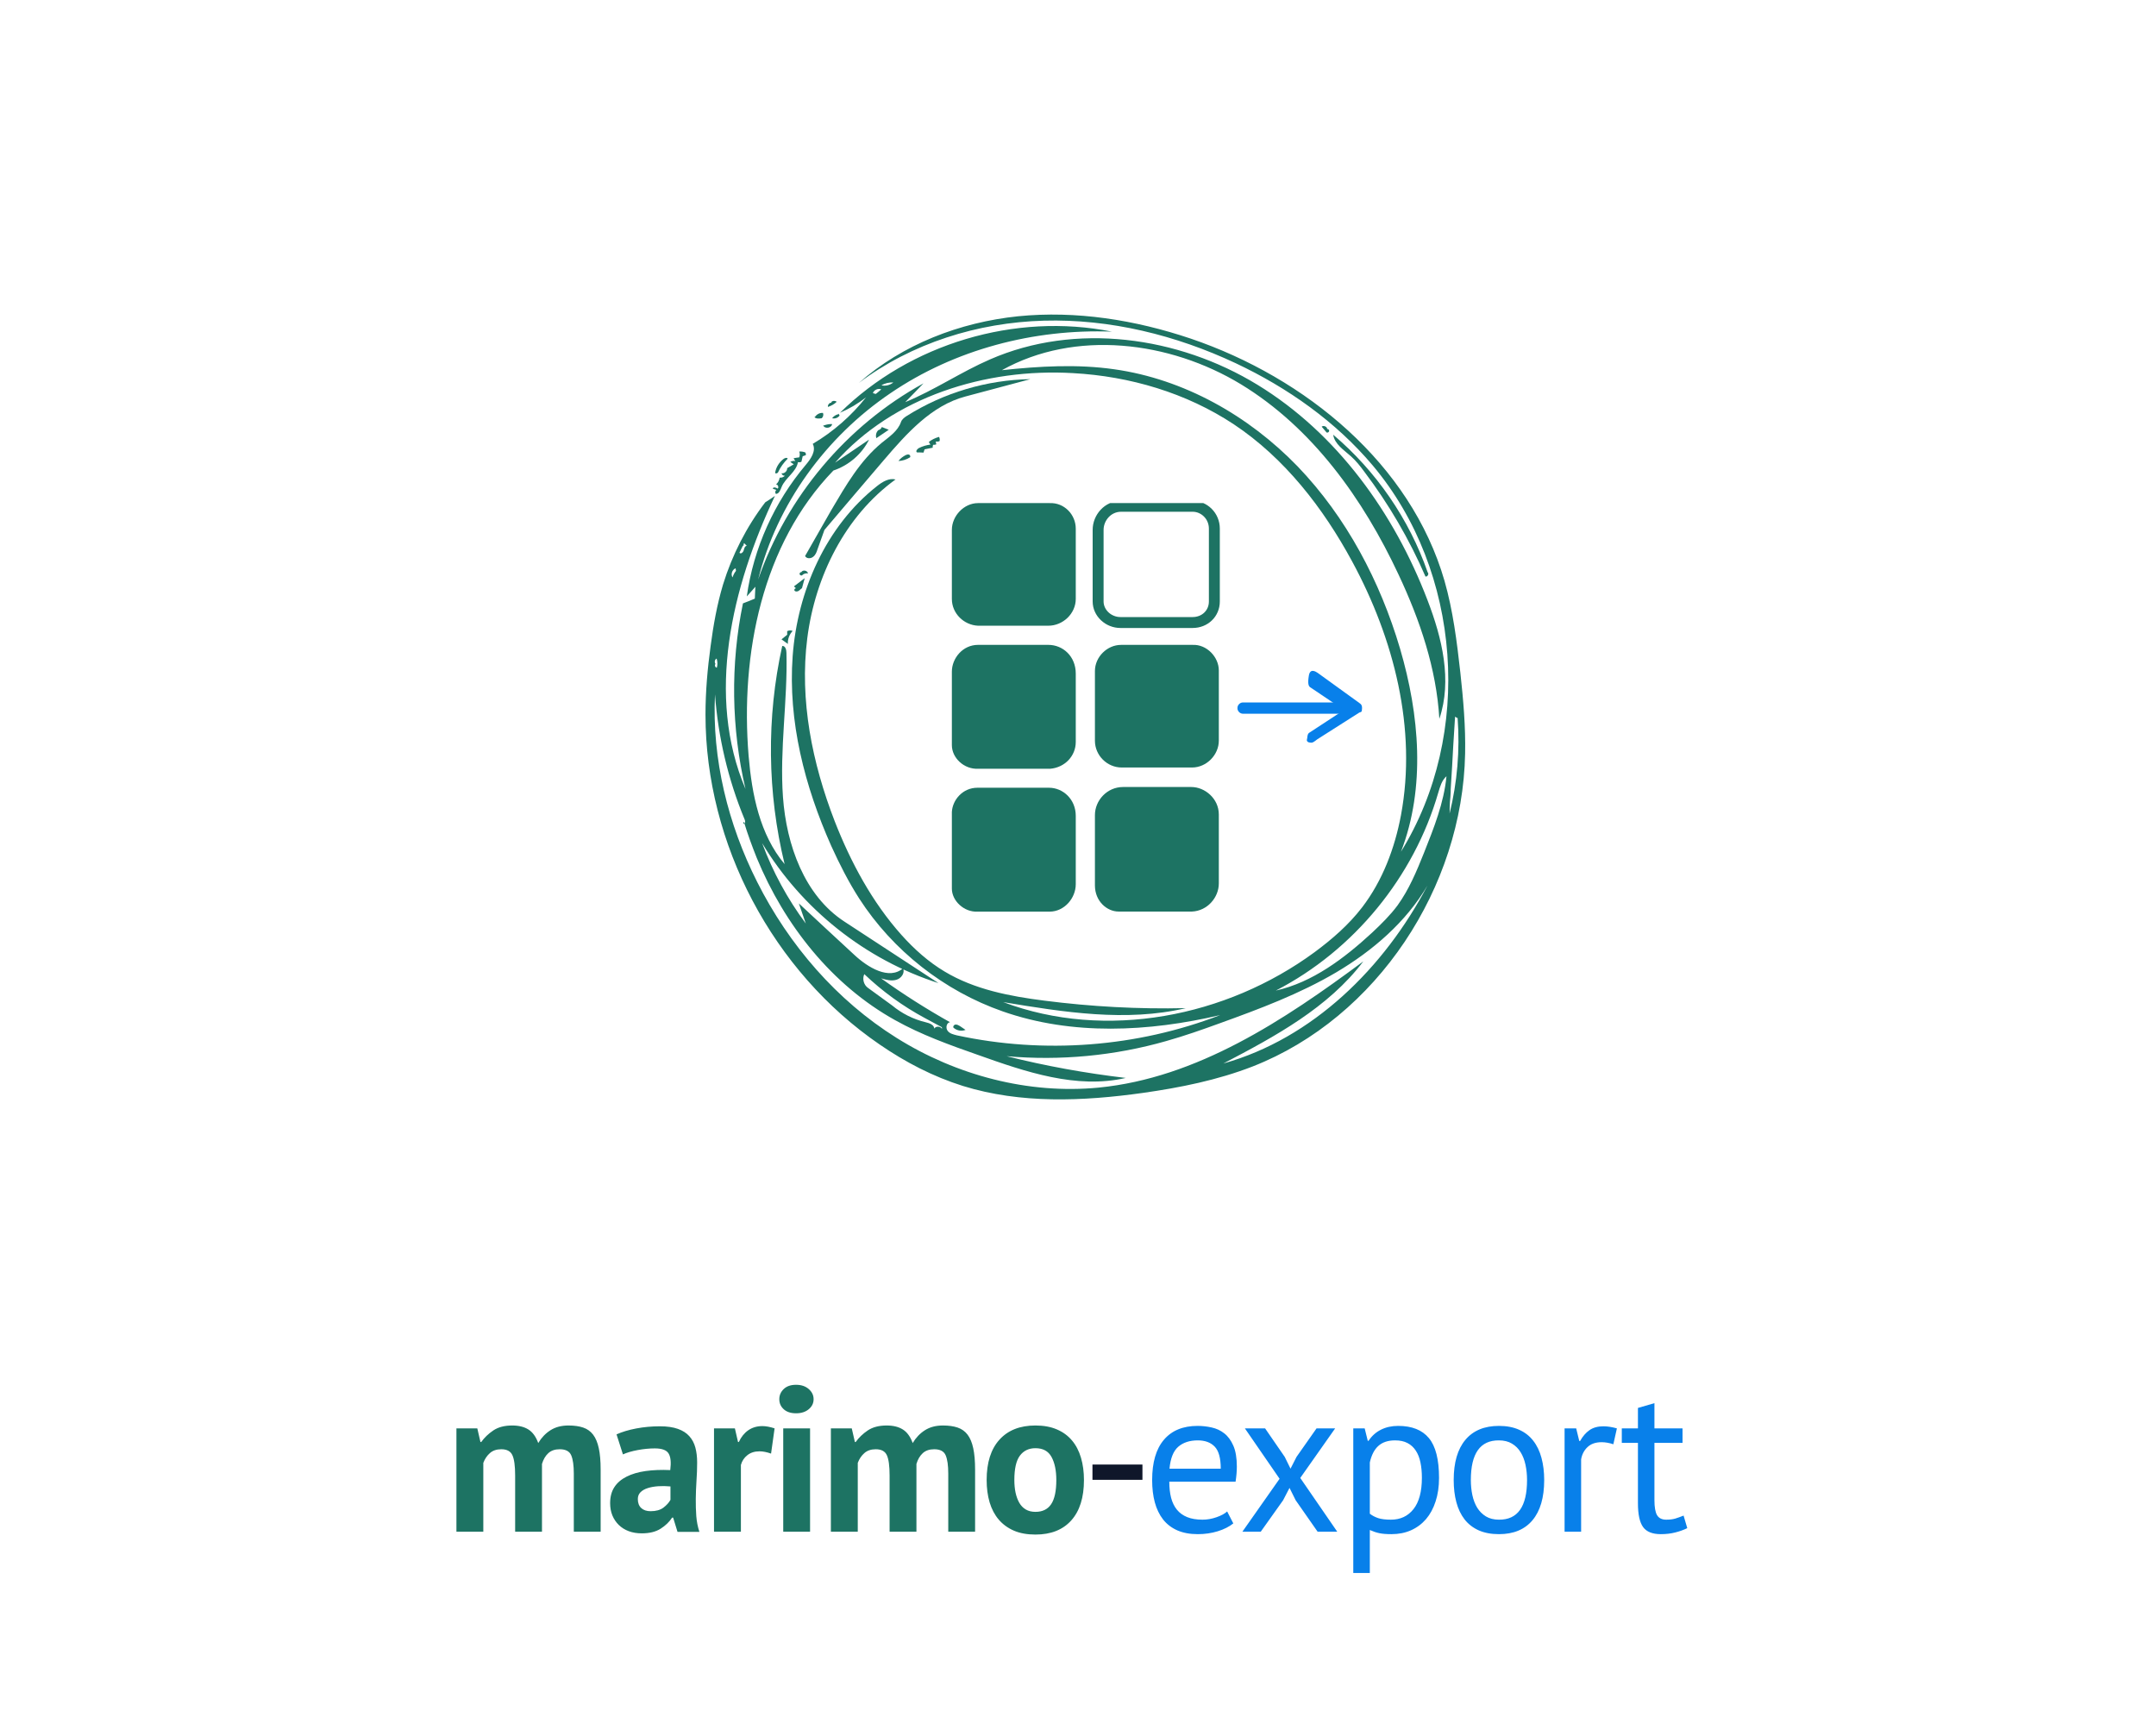
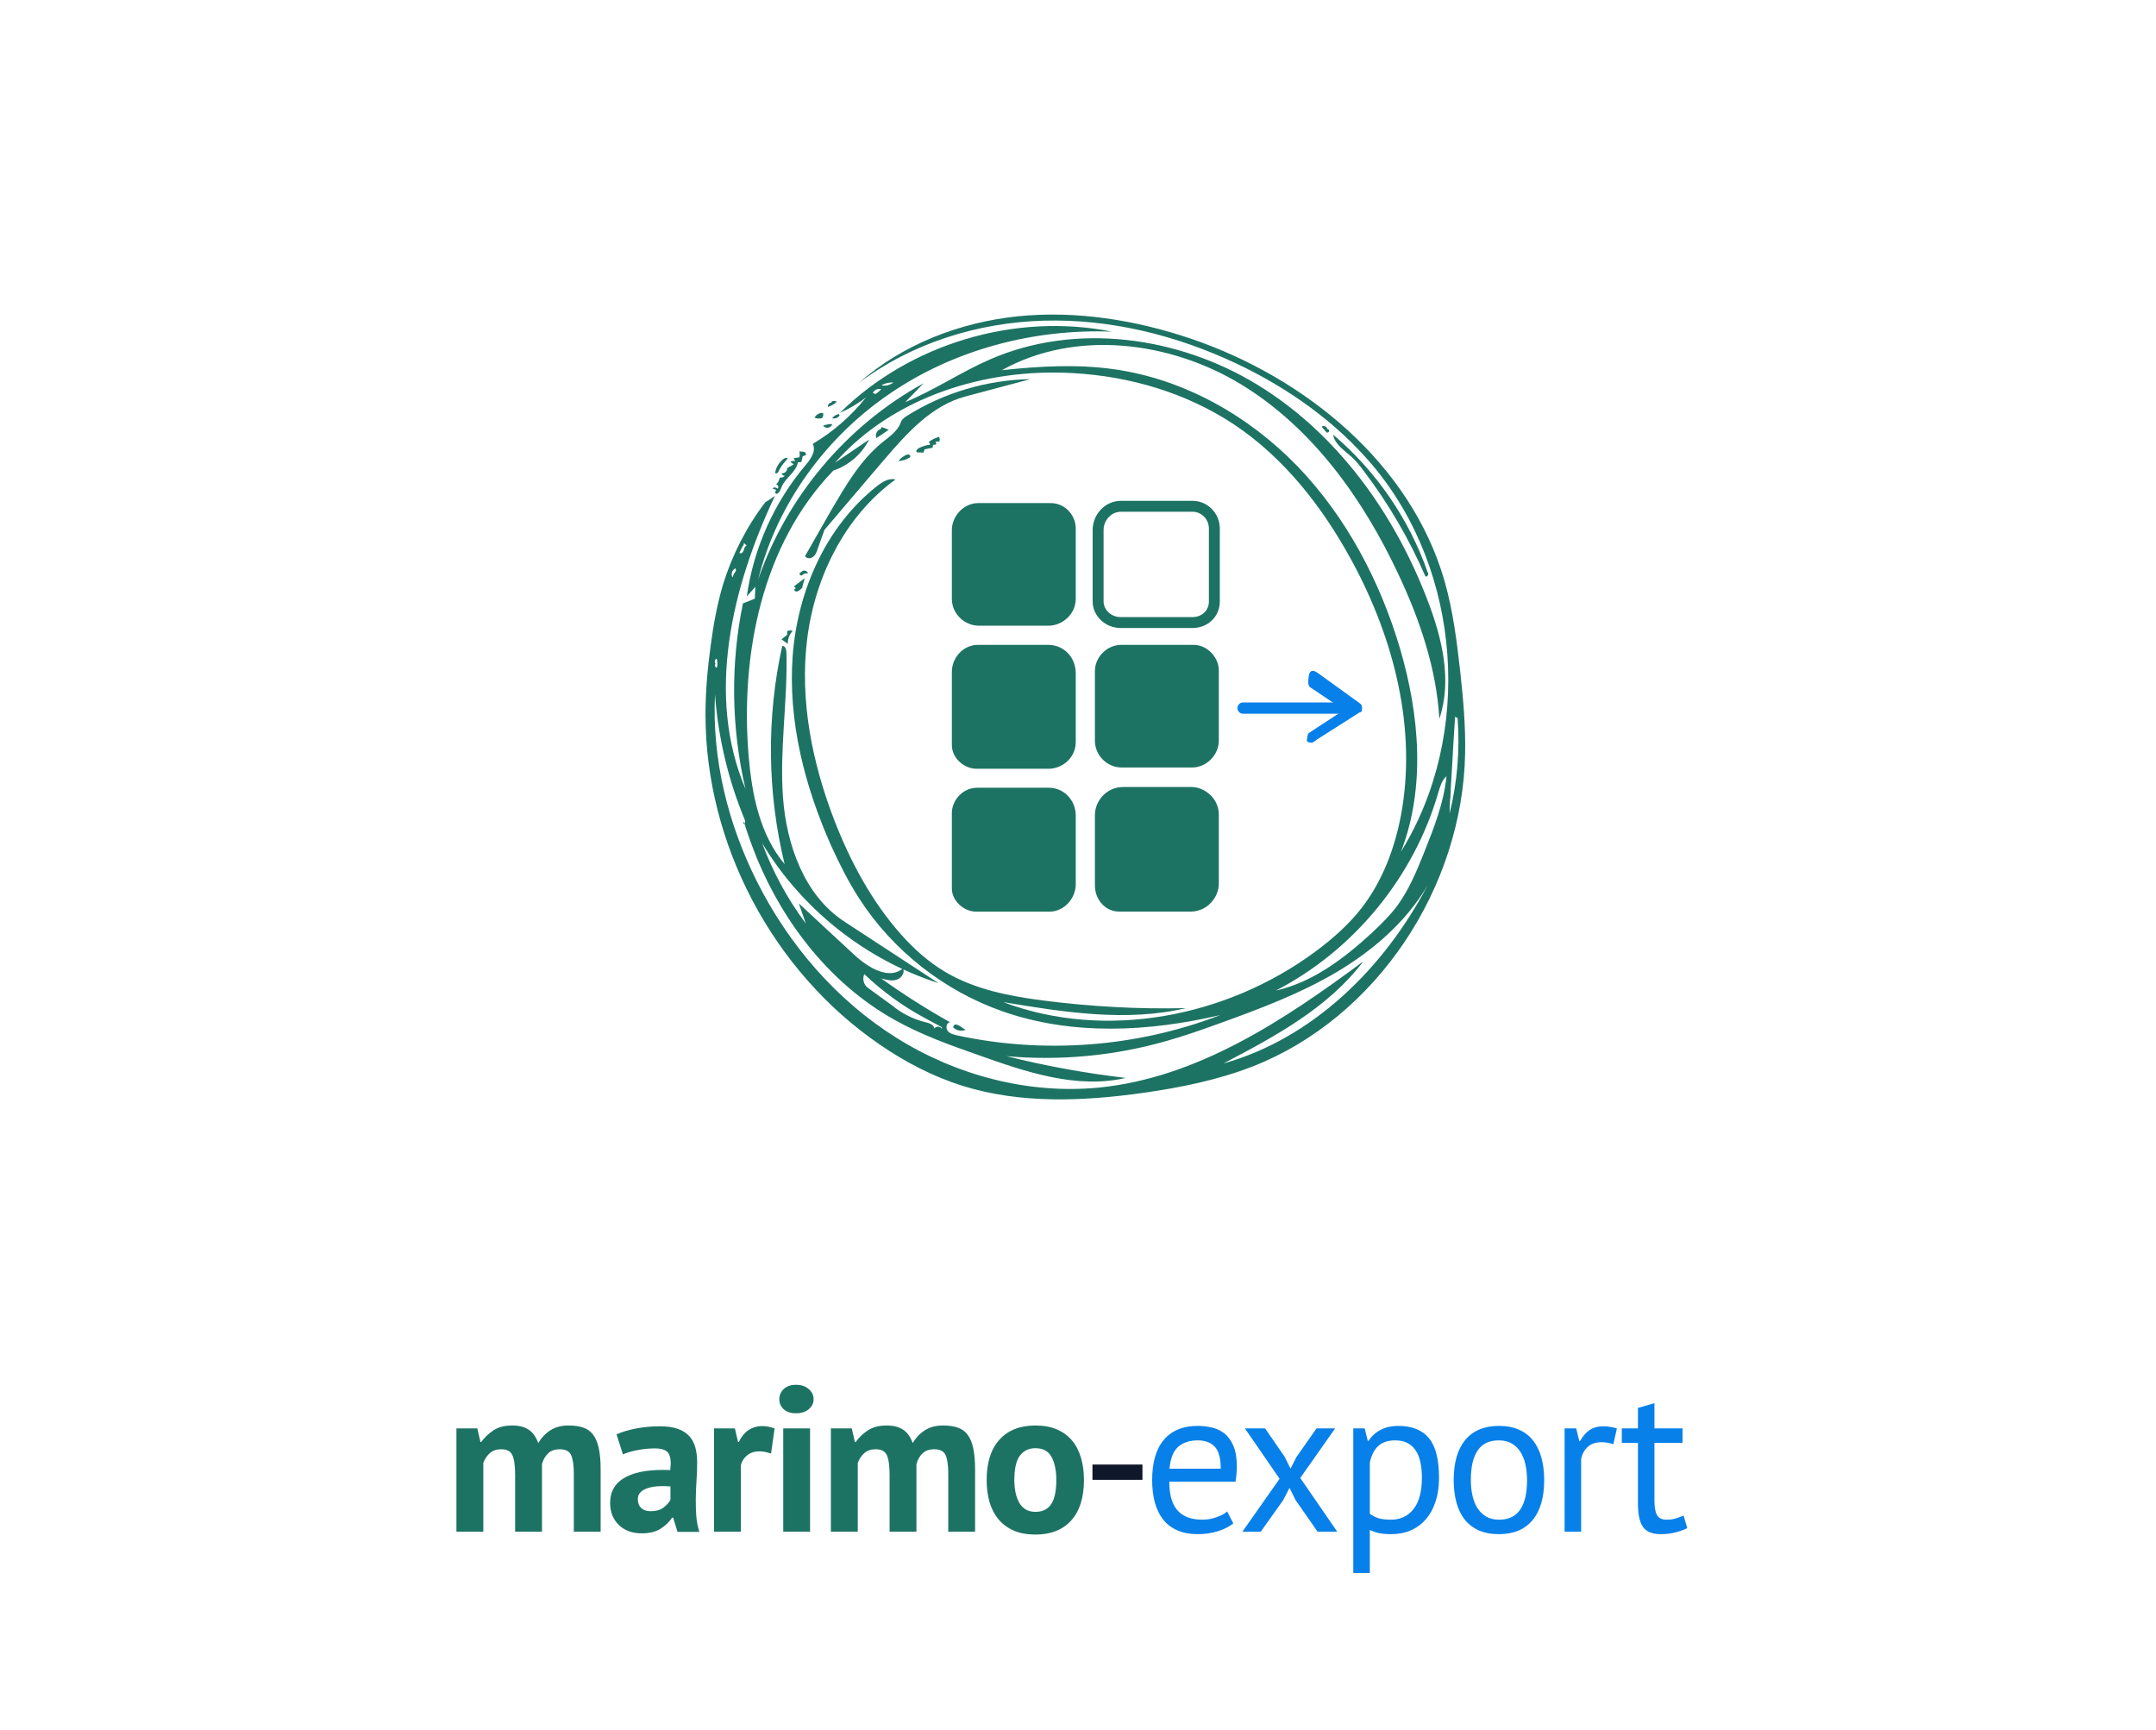
<svg xmlns="http://www.w3.org/2000/svg" width="960pt" height="770pt" viewBox="0 0 960 770">
-   <defs>
-     <clipPath id="clip-0">
-       <path clip-rule="nonzero" d="M 486 224 L 544 224 L 544 280 L 486 280 Z M 486 224 " />
-     </clipPath>
-   </defs>
  <path fill-rule="nonzero" fill="rgb(11.369%, 45.099%, 38.82%)" fill-opacity="1" d="M 358.723 207.062 C 361 204.379 363.523 200.797 361.895 197.625 C 371.008 192.254 379.062 185.176 385.652 176.875 C 382.074 179.723 378.168 182 374.02 183.793 C 405.18 153.035 452.047 139.039 495.09 147.664 C 460.43 146.363 425.117 155.555 396.477 175.086 C 367.754 194.531 345.945 224.395 337.566 258.078 C 350.258 221.219 377.027 189.406 411.203 170.691 C 408.52 173.457 405.832 176.305 403.066 179.07 C 416.086 173.703 427.883 165.648 440.82 160.031 C 478.816 143.434 524.547 149.699 559.941 171.344 C 595.336 192.984 620.801 228.461 635.609 267.191 C 642.121 284.117 646.676 302.91 640.898 320.078 C 639.598 297.703 632.273 276.141 622.754 255.883 C 606.969 222.113 584.348 190.461 552.535 171.098 C 520.723 151.812 478.656 146.688 446.109 164.832 C 462.789 163.043 479.633 162.066 496.148 164.426 C 527.23 168.82 555.953 185.094 577.758 207.633 C 599.484 230.25 614.539 258.812 623.406 288.836 C 632.031 318.207 634.879 350.594 623.812 379.234 C 656.113 326.996 650.746 254.254 611.281 207.305 C 594.766 187.695 573.367 172.645 550.258 161.742 C 523.57 149.211 494.277 141.969 464.824 142.781 C 435.367 143.598 405.914 152.789 382.398 170.527 C 401.926 153.277 427.395 143.516 453.27 140.828 C 479.227 138.227 505.508 142.457 530.16 150.758 C 581.422 168.168 628.125 206.574 643.176 258.566 C 647 271.91 648.711 285.742 650.258 299.574 C 651.559 311.535 652.617 323.496 652.371 335.539 C 651.234 395.02 613.234 453.113 557.824 474.836 C 542.121 480.941 525.523 484.277 508.84 486.637 C 482.156 490.379 454.488 491.52 428.777 483.543 C 415.516 479.395 403.148 472.965 391.676 465.074 C 344.156 432.527 314.133 375.816 314.133 318.207 C 314.133 307.957 315.027 297.785 316.41 287.695 C 317.633 278.422 319.258 269.227 321.941 260.277 C 326.012 247.094 332.359 234.645 340.738 223.66 C 342.203 222.766 343.668 221.789 345.051 220.812 C 325.766 261.578 314.297 309.746 331.953 351.324 C 325.605 324.23 325.199 295.832 330.812 268.656 C 332.602 268.004 334.395 267.273 336.102 266.539 C 336.184 264.75 336.266 263.043 336.344 261.254 C 335.043 262.715 333.824 264.18 332.523 265.562 C 335.531 244.004 344.809 223.578 358.723 207.062 M 371.82 206.004 L 386.957 195.75 C 383.781 202.18 377.922 207.223 371.09 209.504 C 339.355 242.293 329.594 291.195 333.336 336.598 C 334.801 353.766 338.297 371.586 349.363 384.766 C 341.633 353.035 341.227 319.512 348.305 287.613 C 349.691 287.531 350.18 289.324 350.18 290.707 C 350.746 312.105 347.086 333.504 348.633 354.906 C 350.18 376.223 358.152 398.762 376.051 410.395 C 390.047 419.508 403.961 428.621 417.875 437.734 C 385.328 427.32 356.93 404.699 339.355 375.41 C 344.074 388.184 350.668 400.305 358.801 411.211 C 357.746 408.281 356.77 405.27 355.711 402.258 C 363.93 409.988 372.227 417.555 380.445 425.203 C 386.469 430.82 395.906 436.516 402.09 431.145 C 403.066 433.18 401.273 435.699 399.078 436.27 C 396.883 436.922 394.523 436.27 392.324 435.621 C 402.172 442.699 412.422 449.207 423 455.148 C 421.453 455.391 420.965 457.668 421.941 458.973 C 422.918 460.273 424.547 460.598 426.094 461.008 C 464.906 469.387 506.238 466.297 543.34 451.973 C 511.445 459.461 477.434 461.168 446.516 450.348 C 420.398 441.234 397.531 423.25 382.562 400.062 C 377.762 392.578 373.773 384.684 370.113 376.629 C 358.312 350.105 350.828 321.137 352.945 292.172 C 355.059 263.203 367.754 234.32 390.535 216.418 C 392.895 214.547 395.824 212.758 398.754 213.488 C 376.297 229.762 362.953 256.695 359.453 284.195 C 355.953 311.781 361.648 339.77 371.66 365.645 C 378.816 383.953 388.34 401.688 401.438 416.336 C 407.055 422.602 413.398 428.297 420.641 432.609 C 433.902 440.582 449.605 443.594 464.984 445.547 C 485.898 448.23 506.969 449.371 528.043 448.883 C 501.438 455.148 473.609 450.672 446.68 446.199 C 492.406 463.367 546.027 452.867 585.324 423.984 C 593.137 418.207 600.543 411.781 606.48 404.051 C 615.594 392.172 621.047 377.688 623.812 362.961 C 630.973 324.555 620.719 284.441 602.086 250.023 C 589.148 226.102 571.98 203.969 549.363 188.918 C 528.207 174.922 503.066 167.52 477.758 166.137 C 438.867 163.855 397.695 176.711 371.82 206.004 M 448.223 470.281 C 465.719 474.676 483.375 477.848 501.273 479.965 C 479.305 485.008 456.688 477.277 435.449 469.711 C 422.918 465.32 410.227 460.762 398.59 454.254 C 370.438 438.629 349.281 411.859 336.996 382.078 C 334.883 376.793 332.93 371.504 331.301 366.133 C 331.137 365.48 330.648 367.027 331.301 366.703 C 331.953 366.457 331.871 365.48 331.547 364.832 C 324.223 347.176 319.746 328.215 318.363 309.176 C 316.98 337.98 324.141 366.945 337.16 392.738 C 351.316 420.812 372.555 445.465 399.242 462.145 C 425.848 478.824 457.906 487.289 489.152 484.277 C 533.09 479.965 571.656 454.332 607.051 428.055 C 591.43 448.719 567.75 461.492 544.723 473.535 C 584.512 462.391 616.41 430.902 635.609 394.285 C 626.09 410.559 611.199 423.332 595.008 432.934 C 578.734 442.535 560.918 449.207 543.098 455.637 C 535.285 458.484 527.395 461.25 519.34 463.527 C 496.312 470.117 472.062 472.398 448.223 470.281 M 610.957 415.277 C 615.023 411.453 619.012 407.547 622.266 403.156 C 627.391 396.074 630.809 387.859 634.066 379.719 C 638.457 368.656 642.934 357.508 644.07 345.629 C 641.957 347.5 641.223 350.266 640.41 352.953 C 629.59 390.461 602.82 423.172 568.078 441.07 C 584.43 437.41 598.508 426.75 610.957 415.277 M 412.098 455.148 C 413.805 455.555 415.922 456.285 416.004 457.996 C 416.652 456.855 418.605 456.855 419.34 457.996 C 419.664 457.914 419.422 457.344 419.016 457.18 C 416.57 455.879 414.133 454.578 411.773 453.277 C 401.926 447.988 392.895 441.398 384.84 433.746 C 383.863 435.863 384.598 438.547 386.469 439.852 L 397.207 447.664 C 401.52 451.242 406.648 453.844 412.098 455.148 M 647.082 332.121 C 646.758 338.145 646.434 344.246 646.023 350.266 C 645.945 351.082 645.945 351.895 645.945 352.707 C 645.863 354.172 645.781 355.637 645.617 357.02 C 645.539 358.809 645.457 360.438 645.457 362.227 C 648.875 348.395 650.094 333.914 649.035 319.754 C 648.629 319.59 648.223 319.348 647.898 319.102 C 647.652 323.414 647.328 327.727 647.082 332.121 M 330.812 242.945 C 330.242 244.004 329.754 245.059 329.266 246.117 C 329.836 246.852 330.895 245.953 331.141 245.059 C 331.383 244.246 331.625 243.105 332.523 243.027 L 331.301 241.805 C 331.141 242.133 330.977 242.617 331.141 242.945 M 389.965 175.41 C 390.781 174.758 391.594 174.109 392.406 173.375 C 391.023 172.805 389.234 173.539 388.664 175.004 C 389.07 175.168 389.477 175.328 389.965 175.41 M 392.488 171.586 C 394.277 171.992 396.312 171.504 397.777 170.285 C 395.906 170.203 394.035 170.609 392.488 171.586 M 327.723 254.172 C 327.641 253.766 327.559 253.359 327.559 253.035 C 326.012 253.602 325.281 255.719 326.176 257.102 C 326.5 256.047 326.988 255.07 327.723 254.172 M 318.527 295.672 C 318.121 296.238 318.445 297.215 319.176 297.297 C 319.582 295.996 319.504 294.613 319.098 293.23 C 318.281 293.637 318.039 294.773 318.527 295.508 " />
  <path fill-rule="nonzero" fill="rgb(11.369%, 45.099%, 38.82%)" fill-opacity="1" d="M 373.367 184.199 C 373.531 184.441 373.691 184.77 373.855 185.012 C 373.125 186.07 371.738 186.559 370.52 186.23 C 371.172 185.336 372.148 184.688 373.203 184.441 M 366.941 189.406 C 368.078 189 369.301 188.754 370.52 188.836 C 370.277 190.625 367.266 191.113 366.531 189.406 M 362.871 185.664 C 363.602 184.523 364.988 183.711 366.453 183.871 C 366.777 184.688 366.531 185.664 365.883 186.23 C 364.742 186.395 363.359 186.559 362.547 185.664 M 590.941 191.031 C 591.43 190.949 591.918 191.438 591.836 191.926 C 591.754 192.414 591.184 192.742 590.695 192.578 C 589.965 191.766 589.23 190.871 588.5 189.977 C 589.312 189.324 590.777 189.895 590.941 190.871 M 370.195 178.992 C 370.766 178.34 371.902 178.34 372.555 178.91 C 371.496 179.969 370.113 180.699 368.648 181.188 C 368.484 180.293 369.301 179.234 370.195 179.316 M 356.852 254.66 C 357.582 253.602 359.535 254.012 359.777 255.312 C 358.801 255.148 357.746 255.477 357.094 256.207 C 356.688 256.371 356.035 256.043 356.035 255.555 C 355.953 255.148 356.441 254.66 356.93 254.742 M 403.391 202.586 C 403.797 202.426 404.367 202.262 404.773 202.426 C 405.262 202.586 405.508 203.32 405.184 203.645 C 403.637 204.621 401.844 205.191 400.055 205.273 C 400.867 204.133 402.09 203.238 403.391 202.586 M 427.395 456.855 C 428.207 457.426 429.102 457.996 429.918 458.562 C 428.125 459.297 426.012 458.891 424.547 457.586 C 424.223 457.02 424.871 456.203 425.441 456.203 C 426.176 456.125 426.824 456.531 427.395 456.855 M 390.211 195.102 C 389.805 193.879 390.129 192.414 391.105 191.52 C 391.758 191.359 392.406 190.871 392.652 190.137 C 393.707 190.543 394.684 190.949 395.742 191.359 C 393.953 192.578 392.082 193.797 390.211 195.102 M 350.504 282.488 L 350.504 281.023 C 351.316 280.617 352.211 280.617 352.945 280.941 C 351.48 282.488 350.668 284.605 350.828 286.719 C 349.934 286.066 348.957 285.336 347.98 284.684 C 348.797 284.035 349.691 283.301 350.586 282.57 M 345.133 210.641 C 345.461 208.121 346.922 205.84 348.957 204.297 C 349.527 203.891 350.422 203.645 350.746 204.215 C 348.957 206.004 347.492 208.039 346.438 210.316 C 346.191 210.723 345.539 210.969 345.133 210.641 M 353.516 261.09 C 355.141 259.867 356.688 258.648 358.312 257.43 C 357.906 258.973 357.5 260.355 357.094 261.902 C 356.523 262.227 356.117 262.797 355.547 263.125 C 354.977 263.449 354.164 263.531 353.758 262.961 C 353.434 262.391 354.328 261.578 354.652 262.148 C 354.328 261.82 353.922 261.496 353.516 261.09 M 415.516 198.031 C 415.352 198.438 415.188 198.844 415.352 199.332 C 414.129 199.562 412.906 199.805 411.691 200.066 C 411.527 200.555 411.367 201.043 411.203 201.531 C 410.227 201.449 409.25 201.449 408.355 201.449 C 407.543 201.043 408.355 199.902 409.168 199.496 C 410.797 198.68 412.504 198.195 414.293 197.949 C 414.051 197.543 413.805 197.219 413.562 196.809 C 414.863 195.75 416.41 195.02 418.117 194.531 C 418.445 195.102 418.523 195.75 418.363 196.402 C 417.793 196.648 417.223 196.727 416.652 196.566 C 416.734 196.973 416.816 197.379 416.898 197.867 C 416.328 198.031 415.922 198.113 415.516 198.031 M 351.887 205.68 C 352.539 205.273 353.434 205.109 354.164 205.273 C 353.84 204.863 353.594 204.457 353.352 204.051 C 354.164 203.891 354.977 203.727 355.875 203.645 C 356.199 202.832 356.199 201.855 355.875 201.043 C 356.77 200.961 357.746 201.121 358.559 201.449 C 358.801 201.773 358.883 202.262 358.801 202.668 C 358.395 202.832 357.906 202.992 357.418 203.156 C 357.258 203.969 357.012 204.785 356.852 205.598 C 356.441 205.84 355.793 205.922 355.305 205.762 C 354.57 210.152 349.773 212.676 348.062 216.746 C 347.492 218.129 346.922 219.918 345.461 219.918 C 345.051 219.43 345.133 218.535 345.703 218.129 C 345.133 217.965 344.645 217.801 344.156 217.641 C 344.074 216.746 345.539 216.988 346.273 217.559 C 346.922 216.988 346.355 215.688 345.539 215.688 C 346.438 214.953 347.004 213.816 347.168 212.676 C 348.062 212.758 348.957 212.434 349.527 211.781 C 348.875 211.945 348.145 211.457 347.98 210.723 C 349.285 210.969 350.586 209.746 350.504 208.445 L 353.434 206.738 C 353.027 206.492 352.457 206.086 351.887 205.68 M 607.457 209.992 C 605.668 207.551 603.797 205.191 601.52 203.156 C 598.344 200.309 594.277 197.785 593.625 193.555 C 612.746 209.746 627.473 231.145 635.691 254.824 C 636.426 255.477 635.609 256.941 634.715 256.695 C 627.555 240.18 618.359 224.395 607.457 209.992 " />
  <path fill-rule="nonzero" fill="rgb(11.369%, 45.099%, 38.82%)" fill-opacity="1" d="M 392.652 197.137 C 395.988 194.449 399.812 191.926 401.195 187.859 C 401.602 186.719 402.742 185.824 403.797 185.176 C 420.234 174.84 439.438 169.145 458.801 168.82 C 449.121 171.422 439.52 173.945 429.836 176.551 C 414.781 180.539 403.719 192.984 393.547 204.863 C 384.758 215.199 375.891 225.531 367.102 235.945 C 366.047 238.797 365.07 241.723 364.012 244.57 C 363.605 245.875 363.117 247.176 361.977 247.988 C 360.918 248.801 359.129 248.801 358.477 247.582 C 362.383 240.746 366.289 233.832 370.277 226.914 C 376.621 216.176 382.969 205.109 392.652 197.137 " />
  <path fill-rule="nonzero" fill="rgb(11.369%, 45.099%, 38.82%)" fill-opacity="1" d="M 229.379 682 L 229.379 656.98 C 229.379 652.742 228.973 649.738 228.164 647.973 C 227.371 646.191 225.719 645.297 223.203 645.297 C 221.121 645.297 219.434 645.867 218.148 647.004 C 216.859 648.129 215.879 649.582 215.203 651.363 L 215.203 682 L 203.234 682 L 203.234 636 L 212.531 636 L 213.926 642.062 L 214.285 642.062 C 215.691 640.102 217.48 638.387 219.652 636.922 C 221.84 635.453 224.645 634.719 228.074 634.719 C 231.023 634.719 233.438 635.32 235.309 636.516 C 237.18 637.699 238.633 639.707 239.664 642.535 C 241.086 640.141 242.898 638.238 245.102 636.832 C 247.316 635.422 249.98 634.719 253.098 634.719 C 255.688 634.719 257.879 635.027 259.676 635.641 C 261.488 636.254 262.965 637.309 264.102 638.809 C 265.242 640.305 266.078 642.312 266.617 644.828 C 267.172 647.344 267.449 650.531 267.449 654.395 L 267.449 682 L 255.5 682 L 255.5 656.148 C 255.5 652.523 255.117 649.812 254.355 648.016 C 253.59 646.203 251.883 645.297 249.234 645.297 C 247.094 645.297 245.391 645.883 244.137 647.051 C 242.875 648.203 241.941 649.797 241.328 651.836 L 241.328 682 Z M 274.523 638.672 C 276.98 637.566 279.891 636.688 283.262 636.047 C 286.645 635.402 290.172 635.078 293.84 635.078 C 297.031 635.078 299.695 635.461 301.836 636.223 C 303.992 636.988 305.699 638.082 306.957 639.504 C 308.215 640.91 309.105 642.598 309.629 644.559 C 310.156 646.52 310.418 648.727 310.418 651.184 C 310.418 653.879 310.32 656.598 310.125 659.336 C 309.945 662.062 309.84 664.742 309.809 667.379 C 309.781 670.012 309.855 672.574 310.035 675.059 C 310.23 677.547 310.695 679.891 311.426 682.09 L 301.68 682.09 L 299.727 675.734 L 299.277 675.734 C 298.047 677.637 296.34 679.281 294.156 680.676 C 291.984 682.051 289.184 682.742 285.754 682.742 C 283.613 682.742 281.68 682.418 279.961 681.777 C 278.238 681.133 276.762 680.211 275.535 679.012 C 274.309 677.816 273.355 676.406 272.684 674.789 C 272.008 673.156 271.672 671.332 271.672 669.309 C 271.672 666.48 272.301 664.098 273.559 662.168 C 274.816 660.234 276.629 658.68 278.992 657.496 C 281.359 656.297 284.184 655.465 287.461 655 C 290.742 654.539 294.402 654.395 298.445 654.574 C 298.879 651.145 298.633 648.684 297.703 647.188 C 296.789 645.672 294.738 644.918 291.551 644.918 C 289.152 644.918 286.621 645.164 283.957 645.656 C 281.293 646.152 279.098 646.797 277.375 647.59 Z M 289.707 672.879 C 292.102 672.879 294.004 672.348 295.414 671.285 C 296.82 670.207 297.859 669.055 298.535 667.828 L 298.535 661.852 C 296.633 661.672 294.805 661.645 293.055 661.762 C 291.316 661.883 289.773 662.16 288.426 662.594 C 287.078 663.012 286 663.625 285.191 664.438 C 284.398 665.23 284.004 666.238 284.004 667.469 C 284.004 669.191 284.504 670.523 285.508 671.465 C 286.527 672.41 287.926 672.879 289.707 672.879 Z M 343.328 647.23 C 341.426 646.559 339.711 646.219 338.184 646.219 C 336.027 646.219 334.23 646.789 332.793 647.926 C 331.355 649.051 330.391 650.504 329.898 652.285 L 329.898 682 L 317.926 682 L 317.926 636 L 327.223 636 L 328.617 642.062 L 328.977 642.062 C 330.023 639.805 331.434 638.059 333.199 636.832 C 334.98 635.602 337.07 634.988 339.465 634.988 C 341.051 634.988 342.863 635.328 344.902 636 Z M 348.75 636 L 360.699 636 L 360.699 682 L 348.75 682 Z M 347 623.016 C 347 621.25 347.656 619.738 348.977 618.48 C 350.293 617.223 352.121 616.594 354.457 616.594 C 356.777 616.594 358.656 617.223 360.094 618.48 C 361.547 619.738 362.273 621.25 362.273 623.016 C 362.273 624.801 361.547 626.289 360.094 627.488 C 358.656 628.684 356.777 629.285 354.457 629.285 C 352.121 629.285 350.293 628.684 348.977 627.488 C 347.656 626.289 347 624.801 347 623.016 Z M 396.109 682 L 396.109 656.98 C 396.109 652.742 395.707 649.738 394.898 647.973 C 394.102 646.191 392.449 645.297 389.934 645.297 C 387.852 645.297 386.168 645.867 384.879 647.004 C 383.59 648.129 382.609 649.582 381.938 651.363 L 381.938 682 L 369.965 682 L 369.965 636 L 379.266 636 L 380.656 642.062 L 381.016 642.062 C 382.422 640.102 384.215 638.387 386.383 636.922 C 388.57 635.453 391.379 634.719 394.809 634.719 C 397.758 634.719 400.168 635.32 402.039 636.516 C 403.91 637.699 405.363 639.707 406.398 642.535 C 407.82 640.141 409.633 638.238 411.832 636.832 C 414.047 635.422 416.715 634.719 419.828 634.719 C 422.418 634.719 424.613 635.027 426.41 635.641 C 428.223 636.254 429.695 637.309 430.836 638.809 C 431.973 640.305 432.812 642.312 433.352 644.828 C 433.902 647.344 434.18 650.531 434.18 654.395 L 434.18 682 L 422.23 682 L 422.23 656.148 C 422.23 652.523 421.852 649.812 421.086 648.016 C 420.324 646.203 418.617 645.297 415.965 645.297 C 413.824 645.297 412.125 645.883 410.867 647.051 C 409.609 648.203 408.672 649.797 408.059 651.836 L 408.059 682 Z M 439.324 659 C 439.324 651.215 441.227 645.223 445.031 641.031 C 448.832 636.824 454.172 634.719 461.043 634.719 C 464.727 634.719 467.918 635.305 470.613 636.473 C 473.309 637.625 475.547 639.266 477.328 641.391 C 479.109 643.5 480.441 646.062 481.328 649.074 C 482.211 652.066 482.652 655.375 482.652 659 C 482.652 666.785 480.766 672.785 476.992 676.992 C 473.234 681.184 467.918 683.281 461.043 683.281 C 457.359 683.281 454.172 682.703 451.477 681.551 C 448.781 680.383 446.527 678.742 444.715 676.633 C 442.902 674.504 441.547 671.945 440.648 668.949 C 439.766 665.941 439.324 662.625 439.324 659 Z M 451.656 659 C 451.656 661.02 451.836 662.895 452.195 664.613 C 452.57 666.336 453.121 667.844 453.855 669.129 C 454.59 670.418 455.555 671.414 456.754 672.117 C 457.953 672.82 459.383 673.172 461.043 673.172 C 464.172 673.172 466.504 672.043 468.031 669.781 C 469.57 667.504 470.344 663.91 470.344 659 C 470.344 654.762 469.633 651.34 468.211 648.734 C 466.801 646.129 464.414 644.828 461.043 644.828 C 458.094 644.828 455.789 645.934 454.125 648.152 C 452.48 650.352 451.656 653.969 451.656 659 Z M 451.656 659 " />
  <path fill-rule="nonzero" fill="rgb(3.139%, 50.2%, 91.759%)" fill-opacity="1" d="M 549.156 678.316 C 547.328 679.785 545.016 680.953 542.215 681.82 C 539.43 682.672 536.473 683.102 533.344 683.102 C 529.84 683.102 526.797 682.539 524.223 681.418 C 521.648 680.277 519.527 678.652 517.867 676.543 C 516.219 674.414 515 671.887 514.203 668.949 C 513.41 666 513.016 662.684 513.016 659 C 513.016 651.152 514.758 645.18 518.25 641.078 C 521.75 636.957 526.754 634.898 533.25 634.898 C 535.332 634.898 537.414 635.133 539.496 635.594 C 541.594 636.047 543.465 636.914 545.109 638.203 C 546.773 639.488 548.121 641.316 549.156 643.684 C 550.203 646.047 550.727 649.16 550.727 653.027 C 550.727 655.047 550.539 657.285 550.164 659.742 L 520.652 659.742 C 520.652 662.438 520.922 664.832 521.461 666.93 C 522.016 669.012 522.875 670.77 524.043 672.207 C 525.211 673.645 526.73 674.746 528.602 675.508 C 530.473 676.273 532.758 676.656 535.453 676.656 C 537.535 676.656 539.617 676.289 541.699 675.555 C 543.793 674.82 545.367 673.965 546.414 672.992 Z M 533.344 641.344 C 529.719 641.344 526.812 642.297 524.625 644.199 C 522.457 646.102 521.16 649.348 520.742 653.945 L 543.562 653.945 C 543.562 649.273 542.672 646.012 540.891 644.152 C 539.105 642.281 536.59 641.344 533.344 641.344 Z M 569.758 658.438 L 554.305 636 L 563.309 636 L 572.047 648.691 L 574.629 653.945 L 577.305 648.691 L 586.219 636 L 594.508 636 L 578.965 658.078 L 595.43 682 L 586.691 682 L 576.922 668.008 L 574.18 662.504 L 571.328 668.008 L 561.379 682 L 553.203 682 Z M 602.574 636 L 607.652 636 L 609.023 641.527 L 609.383 641.527 C 610.805 639.371 612.629 637.73 614.863 636.605 C 617.109 635.469 619.668 634.898 622.543 634.898 C 628.684 634.898 633.25 636.711 636.246 640.336 C 639.254 643.945 640.758 649.859 640.758 658.078 C 640.758 661.941 640.25 665.422 639.23 668.523 C 638.227 671.625 636.805 674.25 634.965 676.406 C 633.121 678.547 630.898 680.203 628.293 681.371 C 625.688 682.523 622.789 683.102 619.602 683.102 C 617.34 683.102 615.543 682.957 614.211 682.672 C 612.891 682.406 611.469 681.934 609.941 681.258 L 609.941 700.395 L 602.574 700.395 Z M 621.172 641.344 C 618.043 641.344 615.574 642.16 613.762 643.793 C 611.949 645.41 610.676 647.875 609.941 651.184 L 609.941 674.004 C 611.051 674.859 612.309 675.516 613.715 675.98 C 615.125 676.43 616.996 676.656 619.332 676.656 C 623.555 676.656 626.906 675.082 629.395 671.938 C 631.879 668.777 633.121 664.129 633.121 657.988 C 633.121 655.473 632.906 653.191 632.473 651.141 C 632.051 649.086 631.363 647.344 630.406 645.906 C 629.461 644.453 628.234 643.328 626.723 642.535 C 625.223 641.742 623.375 641.344 621.172 641.344 Z M 647.285 659 C 647.285 651.215 649.016 645.254 652.477 641.121 C 655.949 636.973 660.934 634.898 667.434 634.898 C 670.863 634.898 673.852 635.469 676.395 636.605 C 678.941 637.73 681.039 639.355 682.684 641.48 C 684.348 643.594 685.574 646.137 686.367 649.117 C 687.176 652.082 687.582 655.375 687.582 659 C 687.582 666.785 685.844 672.754 682.371 676.902 C 678.91 681.035 673.934 683.102 667.434 683.102 C 663.988 683.102 660.996 682.539 658.449 681.418 C 655.902 680.277 653.801 678.652 652.137 676.543 C 650.492 674.414 649.27 671.871 648.477 668.906 C 647.684 665.926 647.285 662.625 647.285 659 Z M 654.922 659 C 654.922 661.336 655.148 663.574 655.598 665.715 C 656.062 667.855 656.781 669.73 657.754 671.332 C 658.742 672.918 660.031 674.207 661.617 675.195 C 663.219 676.168 665.156 676.656 667.434 676.656 C 675.773 676.73 679.945 670.844 679.945 659 C 679.945 656.605 679.711 654.336 679.25 652.195 C 678.785 650.055 678.059 648.188 677.07 646.602 C 676.098 645 674.809 643.727 673.207 642.781 C 671.621 641.824 669.695 641.344 667.434 641.344 C 659.094 641.27 654.922 647.156 654.922 659 Z M 718.379 643.074 C 716.539 642.461 714.793 642.156 713.145 642.156 C 710.496 642.156 708.406 642.879 706.879 644.332 C 705.352 645.77 704.402 647.59 704.027 649.793 L 704.027 682 L 696.66 682 L 696.66 636 L 701.824 636 L 703.195 641.613 L 703.578 641.613 C 704.73 639.535 706.121 637.926 707.754 636.785 C 709.387 635.648 711.453 635.078 713.953 635.078 C 715.734 635.078 717.734 635.387 719.953 636 Z M 722.137 636 L 729.324 636 L 729.324 626.902 L 736.668 624.77 L 736.668 636 L 749.176 636 L 749.176 642.445 L 736.668 642.445 L 736.668 667.918 C 736.668 671.105 737.062 673.359 737.855 674.676 C 738.668 675.996 740.02 676.656 741.922 676.656 C 743.512 676.656 744.859 676.488 745.965 676.16 C 747.074 675.816 748.301 675.375 749.648 674.836 L 751.289 680.426 C 749.641 681.234 747.836 681.879 745.875 682.359 C 743.914 682.855 741.797 683.102 739.52 683.102 C 735.777 683.102 733.141 682.047 731.613 679.934 C 730.086 677.824 729.324 674.281 729.324 669.309 L 729.324 642.445 L 722.137 642.445 Z M 722.137 636 " />
  <path fill-rule="nonzero" fill="rgb(5.879%, 9.019%, 16.469%)" fill-opacity="1" d="M 486.438 652.105 L 508.695 652.105 L 508.695 658.91 L 486.438 658.91 Z M 486.438 652.105 " />
  <path fill-rule="nonzero" fill="rgb(11.369%, 45.099%, 38.82%)" fill-opacity="1" d="M 479.004 266.668 C 479.004 273.207 473.316 278.609 466.777 278.609 L 435.496 278.609 C 429.238 278.328 423.836 273.207 423.836 266.668 L 423.836 235.953 C 423.836 229.699 429.238 224.012 435.496 224.012 L 467.344 224.012 C 473.887 223.727 479.004 229.129 479.004 235.387 Z M 479.004 266.668 " />
  <path fill-rule="nonzero" fill="rgb(11.369%, 45.099%, 38.82%)" fill-opacity="1" d="M 542.703 329.797 C 542.703 336.055 537.301 341.742 530.762 341.742 L 499.48 341.742 C 492.938 341.742 487.535 336.34 487.535 329.797 L 487.535 298.801 C 487.535 292.543 492.938 287.141 499.195 287.141 L 531.047 287.141 C 537.301 286.855 542.703 292.543 542.703 298.516 Z M 542.703 329.797 " />
  <path fill-rule="nonzero" fill="rgb(11.369%, 45.099%, 38.82%)" fill-opacity="1" d="M 479.004 330.355 C 479.004 336.613 474.172 341.73 467.629 342.301 L 435.496 342.301 C 429.238 342.586 423.836 337.465 423.836 331.777 L 423.836 299.074 C 423.836 293.102 428.672 287.133 435.496 287.133 L 466.777 287.133 C 473.316 287.133 479.004 292.25 479.004 299.93 Z M 479.004 330.355 " />
  <path fill-rule="nonzero" fill="rgb(11.369%, 45.099%, 38.82%)" fill-opacity="1" d="M 479.004 393.691 C 479.004 399.945 473.887 405.918 467.344 405.918 L 435.211 405.918 C 429.238 406.203 423.836 401.086 423.836 395.68 L 423.836 361.555 C 424.121 356.152 428.672 350.75 435.211 350.75 L 467.062 350.75 C 473.316 350.75 479.004 355.867 479.004 363.262 Z M 479.004 393.691 " />
  <path fill-rule="nonzero" fill="rgb(11.369%, 45.099%, 38.82%)" fill-opacity="1" d="M 542.703 393.367 C 542.703 399.621 537.586 405.594 530.762 405.879 L 498.059 405.879 C 492.938 405.879 487.535 401.328 487.535 394.219 L 487.535 362.938 C 487.535 356.398 492.938 350.426 500.047 350.426 L 530.477 350.426 C 536.449 350.426 542.703 355.543 542.703 362.652 Z M 542.703 393.367 " />
-   <g clip-path="url(#clip-0)">
-     <path fill-rule="nonzero" fill="rgb(11.369%, 45.099%, 38.82%)" fill-opacity="1" d="M 531.047 279.617 L 498.91 279.617 C 497.27 279.617 495.688 279.309 494.164 278.695 C 492.695 278.102 491.387 277.262 490.242 276.184 C 489.082 275.094 488.184 273.848 487.539 272.438 C 486.863 270.953 486.527 269.41 486.527 267.801 L 486.527 235.953 C 486.527 234.297 486.836 232.691 487.457 231.129 C 488.07 229.59 488.938 228.219 490.055 227.012 C 491.211 225.762 492.551 224.793 494.07 224.102 C 495.684 223.367 497.395 223 499.195 223 L 531.047 223 C 532.641 223 534.184 223.316 535.668 223.949 C 537.113 224.566 538.398 225.434 539.52 226.555 C 540.656 227.691 541.539 229 542.164 230.484 C 542.82 232.035 543.145 233.668 543.145 235.383 L 543.145 267.801 C 543.145 269.461 542.832 271.027 542.199 272.504 C 541.586 273.938 540.715 275.195 539.59 276.273 C 538.477 277.344 537.188 278.164 535.727 278.742 C 534.246 279.324 532.688 279.617 531.047 279.617 Z M 531.047 274.754 C 532.07 274.754 533.035 274.574 533.941 274.219 C 534.809 273.875 535.57 273.391 536.223 272.766 C 536.871 272.141 537.375 271.418 537.727 270.59 C 538.098 269.727 538.281 268.797 538.281 267.801 L 538.281 235.383 C 538.281 234.324 538.082 233.32 537.684 232.375 C 537.305 231.477 536.77 230.684 536.078 229.992 C 535.402 229.316 534.629 228.793 533.762 228.422 C 532.887 228.047 531.98 227.863 531.047 227.863 L 499.195 227.863 C 498.098 227.863 497.059 228.082 496.082 228.527 C 495.156 228.949 494.336 229.547 493.621 230.316 C 492.914 231.082 492.367 231.949 491.977 232.926 C 491.586 233.91 491.391 234.922 491.391 235.953 L 491.391 267.801 C 491.391 268.703 491.582 269.578 491.965 270.418 C 492.344 271.246 492.879 271.988 493.574 272.645 C 494.277 273.305 495.082 273.82 495.988 274.184 C 496.926 274.566 497.902 274.754 498.91 274.754 Z M 531.047 274.754 " />
-   </g>
+   <path fill-rule="nonzero" fill="rgb(11.369%, 45.099%, 38.82%)" fill-opacity="1" d="M 531.047 279.617 L 498.91 279.617 C 497.27 279.617 495.688 279.309 494.164 278.695 C 492.695 278.102 491.387 277.262 490.242 276.184 C 489.082 275.094 488.184 273.848 487.539 272.438 C 486.863 270.953 486.527 269.41 486.527 267.801 L 486.527 235.953 C 486.527 234.297 486.836 232.691 487.457 231.129 C 488.07 229.59 488.938 228.219 490.055 227.012 C 491.211 225.762 492.551 224.793 494.07 224.102 C 495.684 223.367 497.395 223 499.195 223 L 531.047 223 C 532.641 223 534.184 223.316 535.668 223.949 C 537.113 224.566 538.398 225.434 539.52 226.555 C 540.656 227.691 541.539 229 542.164 230.484 C 542.82 232.035 543.145 233.668 543.145 235.383 L 543.145 267.801 C 543.145 269.461 542.832 271.027 542.199 272.504 C 541.586 273.938 540.715 275.195 539.59 276.273 C 538.477 277.344 537.188 278.164 535.727 278.742 C 534.246 279.324 532.688 279.617 531.047 279.617 Z M 531.047 274.754 C 532.07 274.754 533.035 274.574 533.941 274.219 C 534.809 273.875 535.57 273.391 536.223 272.766 C 536.871 272.141 537.375 271.418 537.727 270.59 C 538.098 269.727 538.281 268.797 538.281 267.801 L 538.281 235.383 C 538.281 234.324 538.082 233.32 537.684 232.375 C 537.305 231.477 536.77 230.684 536.078 229.992 C 535.402 229.316 534.629 228.793 533.762 228.422 C 532.887 228.047 531.98 227.863 531.047 227.863 L 499.195 227.863 C 498.098 227.863 497.059 228.082 496.082 228.527 C 495.156 228.949 494.336 229.547 493.621 230.316 C 492.914 231.082 492.367 231.949 491.977 232.926 C 491.586 233.91 491.391 234.922 491.391 235.953 L 491.391 267.801 C 491.391 268.703 491.582 269.578 491.965 270.418 C 492.344 271.246 492.879 271.988 493.574 272.645 C 494.277 273.305 495.082 273.82 495.988 274.184 C 496.926 274.566 497.902 274.754 498.91 274.754 Z M 531.047 274.754 " />
  <path fill-rule="nonzero" fill="rgb(3.139%, 50.2%, 91.759%)" fill-opacity="1" d="M 553.512 312.77 L 602.707 312.77 C 603.402 312.77 603.996 313.012 604.488 313.504 C 604.98 313.996 605.223 314.59 605.223 315.285 C 605.223 315.98 604.98 316.574 604.488 317.062 C 603.996 317.555 603.402 317.801 602.707 317.801 L 553.512 317.801 C 552.816 317.801 552.223 317.555 551.73 317.062 C 551.238 316.574 550.996 315.98 550.996 315.285 C 550.996 314.59 551.238 313.996 551.73 313.504 C 552.223 313.012 552.816 312.77 553.512 312.77 Z M 553.512 312.77 " />
  <path fill-rule="nonzero" fill="rgb(3.139%, 50.2%, 91.759%)" fill-opacity="1" d="M 583.371 330.641 C 582.516 330.641 581.664 330.07 581.949 329.219 C 582.234 328.367 581.949 327.227 582.801 326.375 L 598.441 316.137 L 583.656 306.184 C 582.516 305.617 582.234 304.195 582.801 300.781 C 583.371 297.367 585.93 299.074 586.781 299.645 L 605.266 313.008 C 606.121 313.578 606.688 314.148 606.406 316.137 C 606.406 316.992 606.121 316.992 605.266 317.273 L 586.5 329.219 C 585.359 330.07 584.508 330.926 583.371 330.641 Z M 583.371 330.641 " />
</svg>
